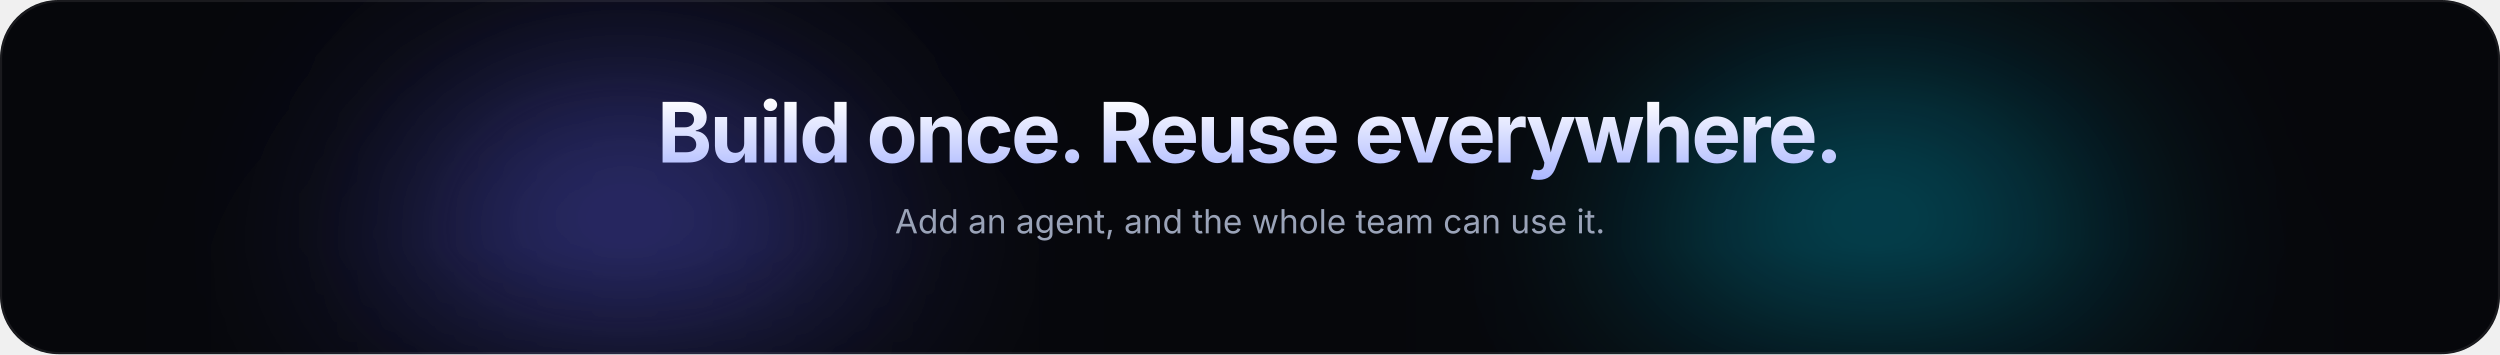
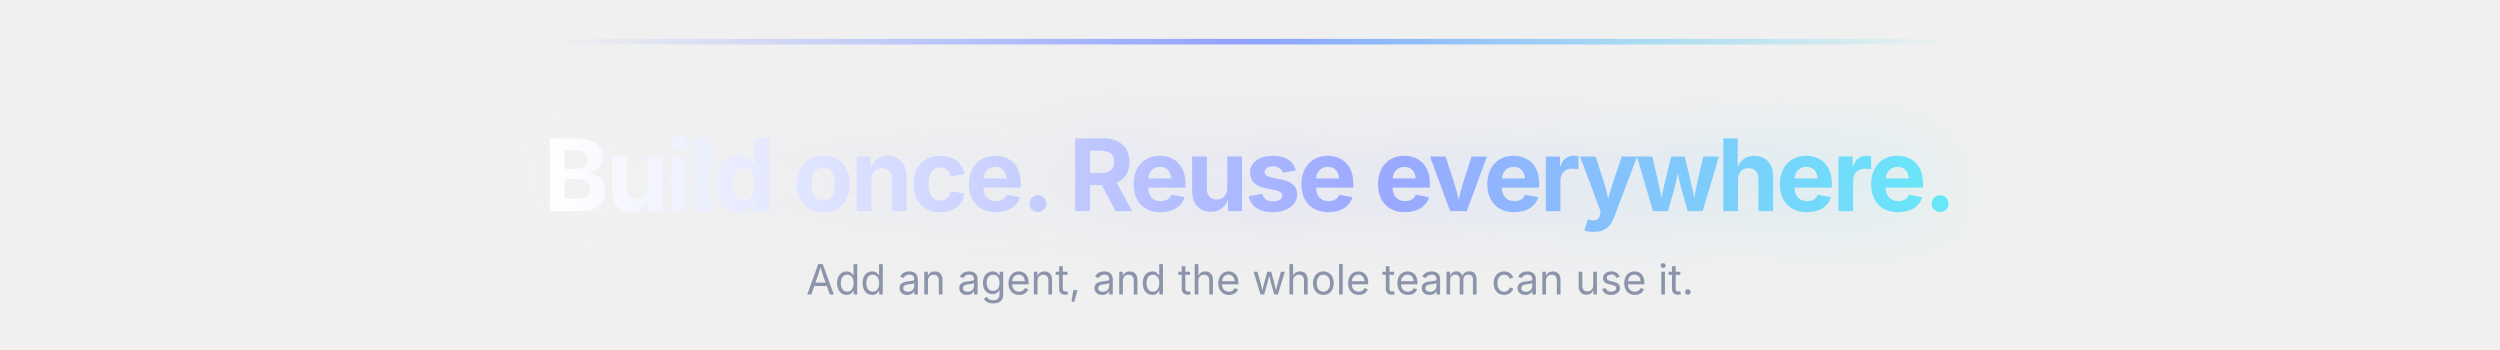
- <svg xmlns="http://www.w3.org/2000/svg" viewBox="0 0 1200 170" width="1200" height="170" role="img">
+ <svg xmlns="http://www.w3.org/2000/svg" viewBox="0 0 900 126" width="900" height="126" role="img">
  <defs>
-     <filter id="blur" x="-60%" y="-60%" width="220%" height="220%">
-       <feGaussianBlur stdDeviation="55" />
+     <filter id="glow" x="-50%" y="-200%" width="200%" height="500%">
+       <feGaussianBlur stdDeviation="5" />
    </filter>
-     <filter id="glow" x="-50%" y="-50%" width="200%" height="200%">
+     <filter id="tglow" x="-20%" y="-50%" width="140%" height="200%">
      <feGaussianBlur stdDeviation="14" />
    </filter>
-     <filter id="soft" x="-50%" y="-50%" width="200%" height="200%">
-       <feGaussianBlur stdDeviation="3" />
+     <filter id="soft">
+       <feGaussianBlur stdDeviation="2.5" />
    </filter>
-     <linearGradient id="glass" x1="0" y1="0" x2="0" y2="1">
-       <stop offset="0" stop-color="#fff" stop-opacity=".09" />
-       <stop offset="1" stop-color="#fff" stop-opacity=".025" />
+     <linearGradient id="ttl" x1="0" x2="1">
+       <stop class="g1" offset="0" />
+       <stop class="g2" offset=".6" />
+       <stop class="g3" offset="1" />
    </linearGradient>
-     <linearGradient id="rim" x1="0" y1="0" x2="0" y2="1">
-       <stop offset="0" stop-color="#fff" stop-opacity=".28" />
-       <stop offset=".4" stop-color="#fff" stop-opacity=".06" />
-       <stop offset="1" stop-color="#fff" stop-opacity=".12" />
+     <linearGradient id="edge" x1="0" x2="1">
+       <stop offset="0" stop-color="#8ea2ff" stop-opacity="0" />
+       <stop offset=".5" stop-color="#8ea2ff" />
+       <stop offset="1" stop-color="#22d3ee" stop-opacity="0" />
    </linearGradient>
-     <linearGradient id="ttl" x1="0" y1="0" x2="0" y2="1">
-       <stop offset="0" stop-color="#ffffff" />
-       <stop offset="1" stop-color="#aab6ff" />
-     </linearGradient>
-     <clipPath id="clip">
-       <rect width="1200" height="170" rx="28" />
-     </clipPath>
  </defs>
  <style>
text{font-family:-apple-system,BlinkMacSystemFont,'SF Pro Display','Inter','Segoe UI',Helvetica,Arial,sans-serif}
.m{font-family:'SF Mono',ui-monospace,Menlo,Consolas,monospace}
+ .fg{fill:#f0f3ff} .mut{fill:#8b94aa} .dim{fill:#6b7488}
+ .bd{fill:none;stroke:#fff;stroke-opacity:.2;stroke-width:1.2}
+ .ln{stroke:#fff;stroke-opacity:.14}
+ .g1{stop-color:#ffffff} .g2{stop-color:#9aa8ff} .g3{stop-color:#67e8f9}
+ @media (prefers-color-scheme:light){
+  .fg{fill:#1f2328} .mut{fill:#59636e} .dim{fill:#818b98}
+  .bd{stroke:#000;stroke-opacity:.2} .ln{stroke:#000;stroke-opacity:.16}
+  .g1{stop-color:#1f2328} .g2{stop-color:#4f46e5} .g3{stop-color:#0891b2}
+ }
@media (prefers-reduced-motion:reduce){*{animation:none!important}}
- .w1{animation:d1 12s ease-in-out infinite alternate}.w2{animation:d2 15s ease-in-out infinite alternate}@keyframes d1{to{transform:translate(220px,0)}}@keyframes d2{to{transform:translate(-220px,0)}}
- </style>
-   <g clip-path="url(#clip)">
-     <rect width="1200" height="170" fill="#06070b" />
-     <g filter="url(#blur)">
-       <circle class="w1" cx="300" cy="150" r="110" fill="#5b5bf0" opacity=".55" />
-       <circle class="w2" cx="900" cy="150" r="110" fill="#06b6d4" opacity=".45" />
-     </g>
-     <text x="600" y="78" text-anchor="middle" font-size="40" font-weight="700" letter-spacing="-1.2" fill="url(#ttl)">Build once. Reuse everywhere.</text>
-     <text x="600" y="112" text-anchor="middle" font-size="16" fill="#9aa3b8">Add an agent, and the whole team can use it.</text>
-     <rect x=".5" y=".5" width="1199" height="169" rx="28" fill="none" stroke="#fff" stroke-opacity=".08" />
-   </g>
+ .dash{stroke-dasharray:5 7;animation:fl 1.2s linear infinite}
+ @keyframes fl{to{stroke-dashoffset:-12}}
+ .pulse{animation:pl 4s ease-in-out infinite}
+ @keyframes pl{0%,100%{opacity:.25}50%{opacity:.8}}
+ .sw{animation:sw 6s ease-in-out infinite}@keyframes sw{0%,100%{opacity:.25}50%{opacity:1}}</style>
+   <rect x="200" y="14" width="500" height="2" fill="url(#edge)" class="sw" />
+   <text x="450" y="76" text-anchor="middle" font-size="36" font-weight="700" letter-spacing="-1.2" fill="url(#ttl)" filter="url(#tglow)" opacity=".4">Build once. Reuse everywhere.</text>
+   <text x="450" y="76" text-anchor="middle" font-size="36" font-weight="700" letter-spacing="-1.2" fill="url(#ttl)">Build once. Reuse everywhere.</text>
+   <text x="450" y="106" text-anchor="middle" font-size="15" class="mut">Add an agent, and the whole team can use it.</text>
</svg>
